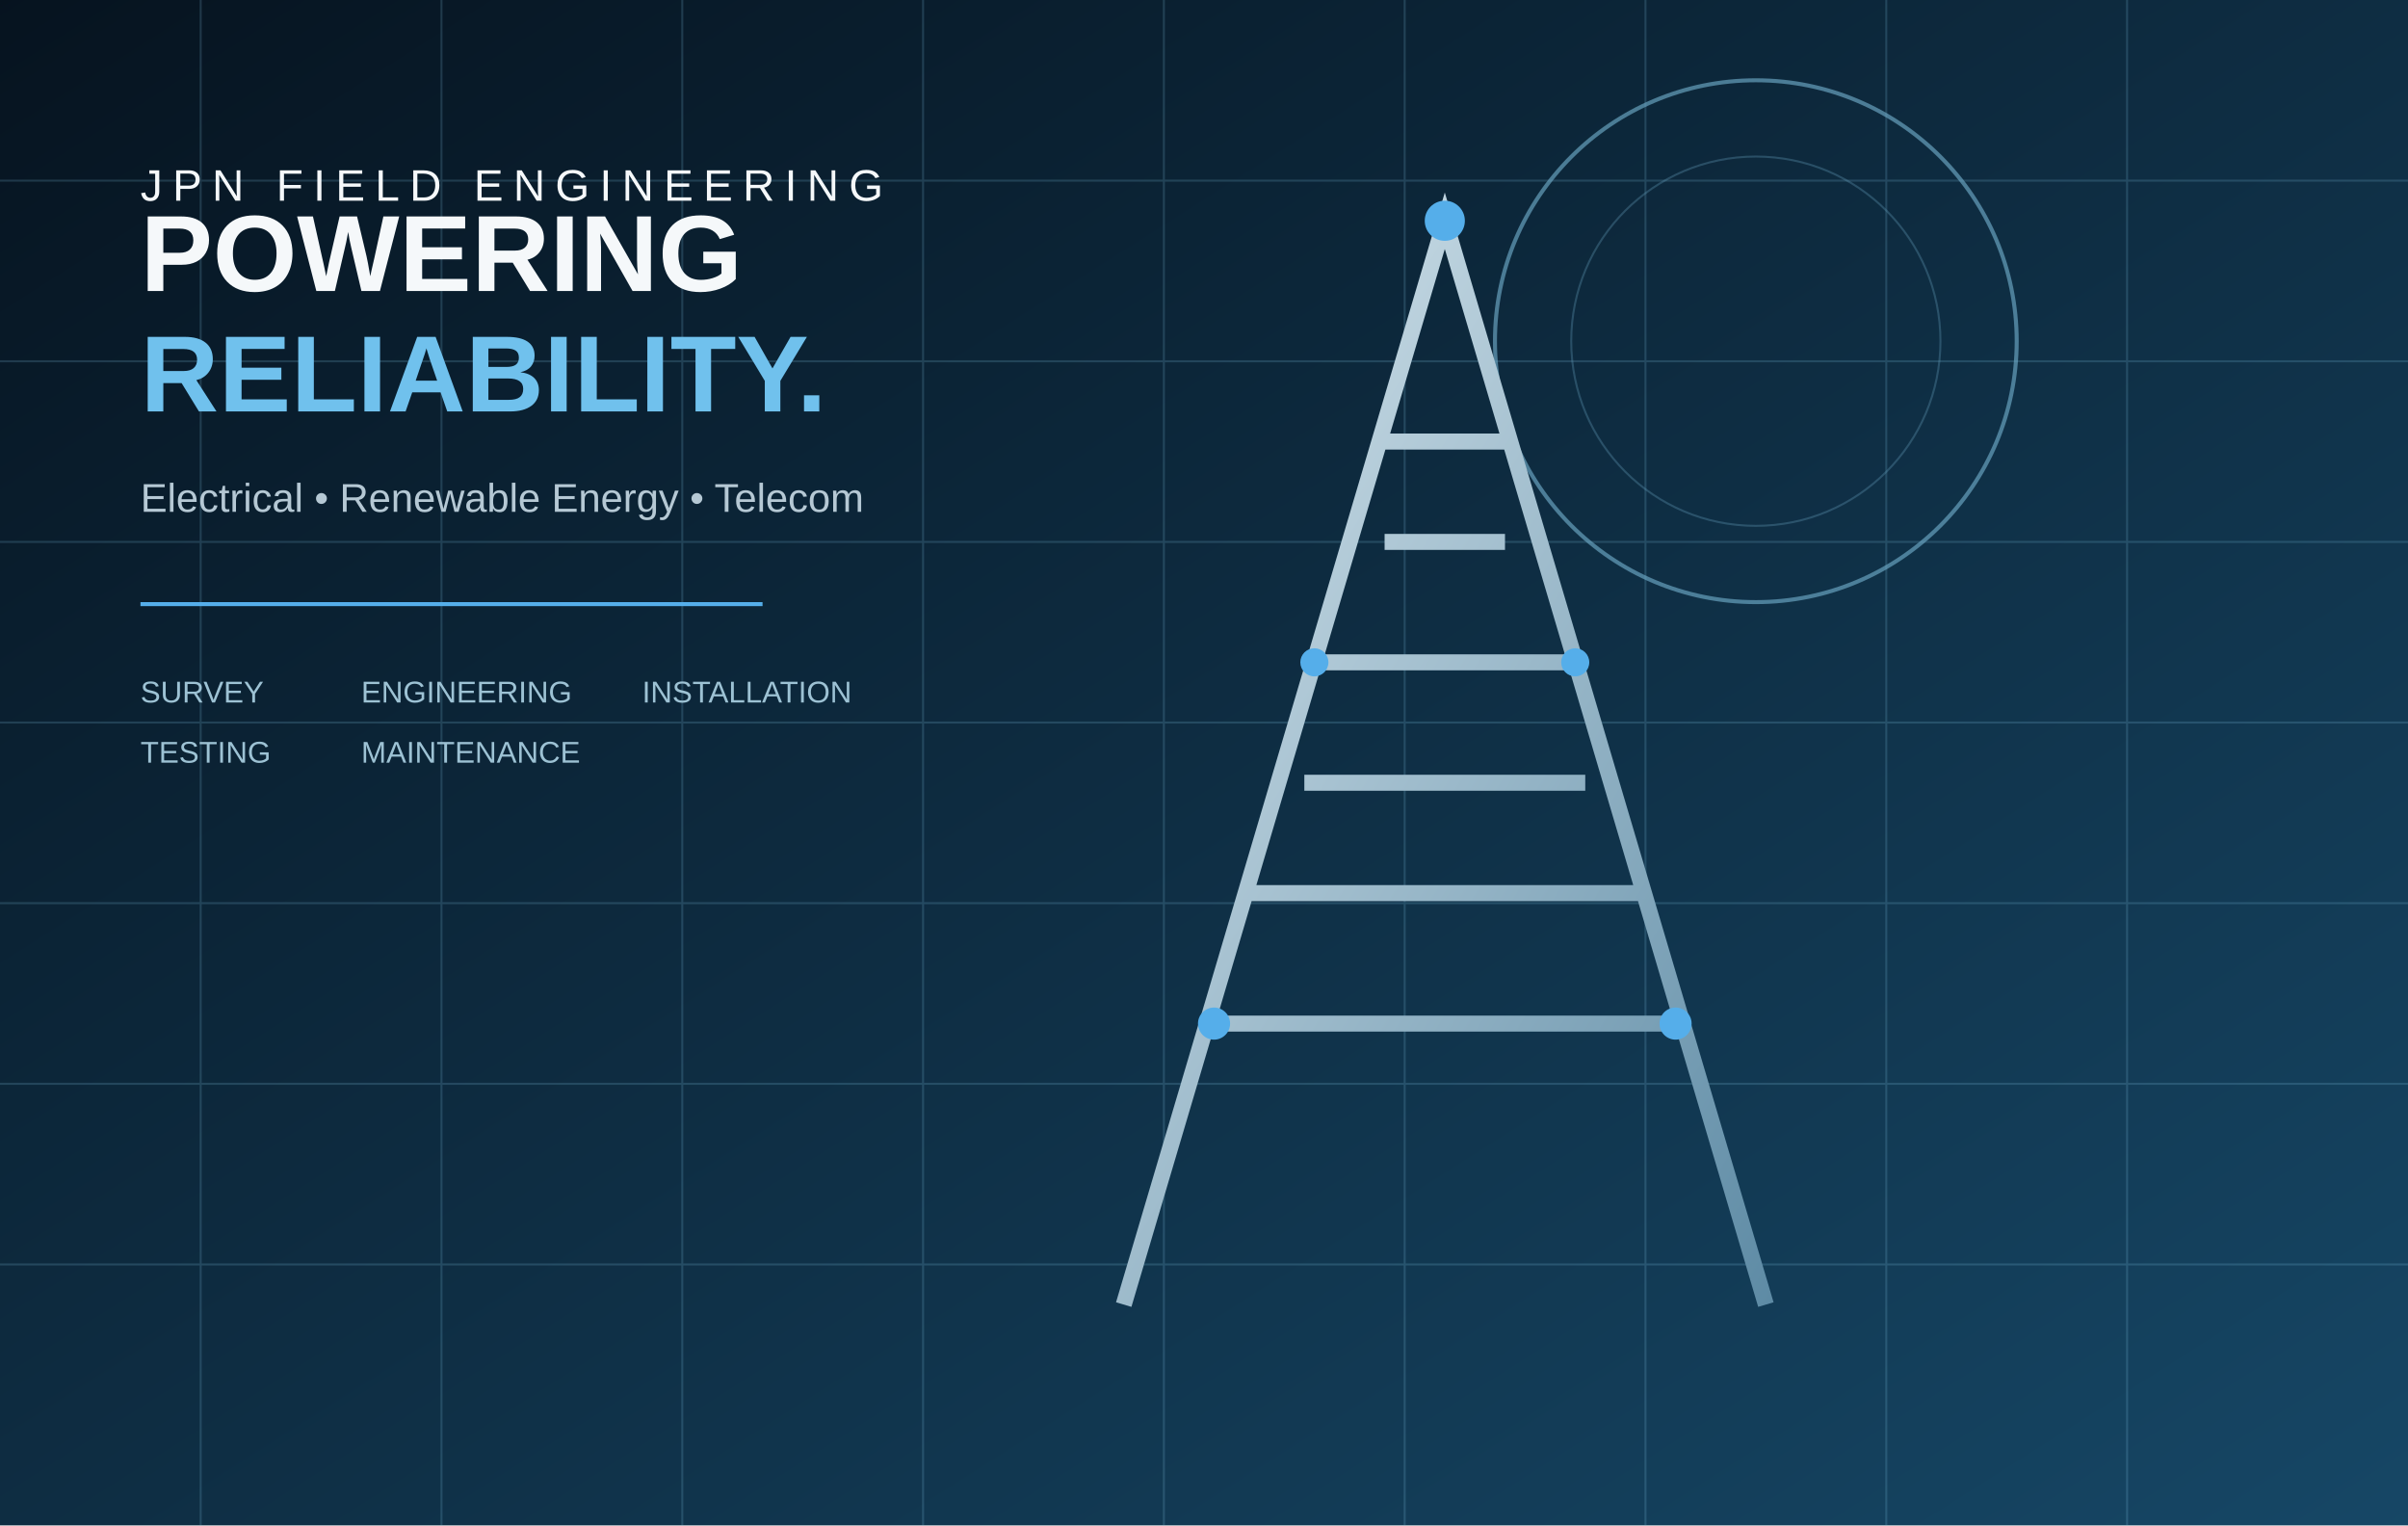
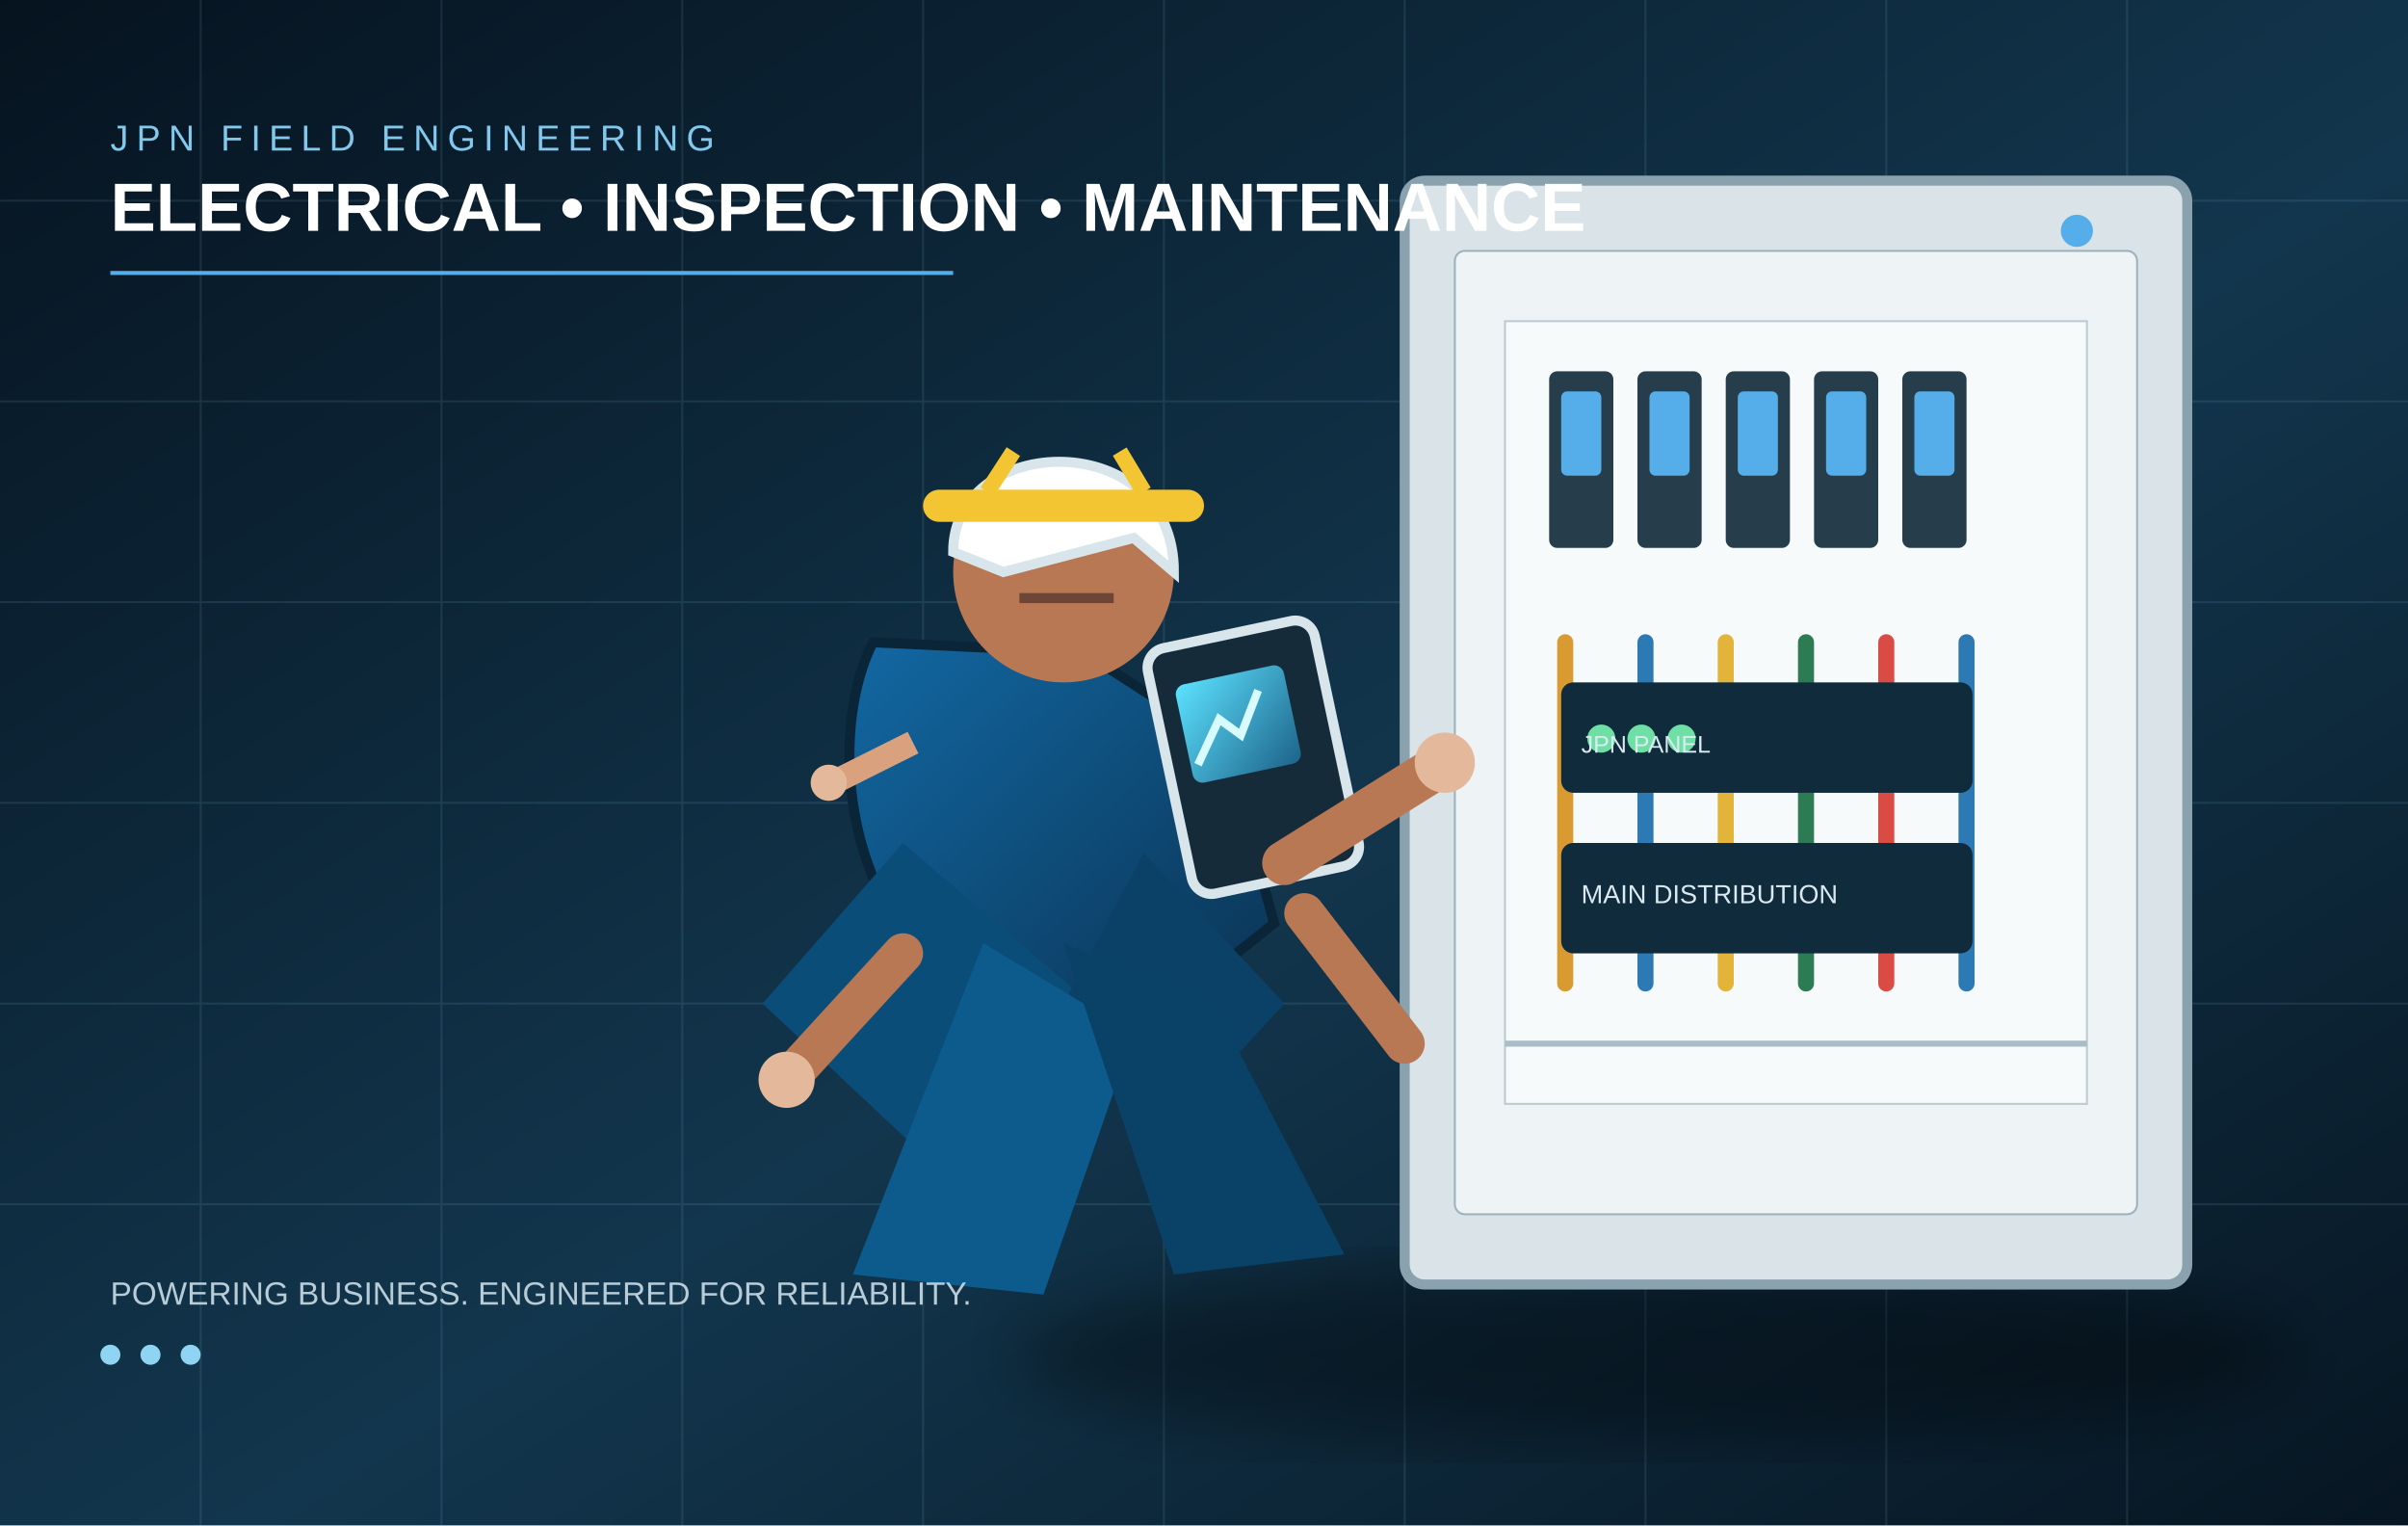
- <svg xmlns="http://www.w3.org/2000/svg" viewBox="0 0 1200 760">
+ <svg xmlns="http://www.w3.org/2000/svg" viewBox="0 0 1200 760" role="img" aria-label="JPN electrical engineer inspecting a distribution panel">
  <defs>
    <linearGradient id="bg" x1="0" y1="0" x2="1" y2="1">
      <stop stop-color="#06131f" />
-       <stop offset="1" stop-color="#164766" />
+       <stop offset=".55" stop-color="#12364d" />
+       <stop offset="1" stop-color="#071521" />
    </linearGradient>
-     <linearGradient id="steel" x1="0" y1="0" x2="1" y2="1">
-       <stop stop-color="#dceaf1" />
-       <stop offset="1" stop-color="#5e8ba5" />
+     <linearGradient id="metal" x1="0" y1="0" x2="1" y2="1">
+       <stop stop-color="#f4f8fa" />
+       <stop offset=".45" stop-color="#9bb2bf" />
+       <stop offset="1" stop-color="#405f70" />
    </linearGradient>
+     <linearGradient id="blue" x1="0" y1="0" x2="1" y2="1">
+       <stop stop-color="#1268a3" />
+       <stop offset="1" stop-color="#0a3150" />
+     </linearGradient>
+     <linearGradient id="screen" x1="0" y1="0" x2="1" y2="1">
+       <stop stop-color="#5ce2ff" />
+       <stop offset="1" stop-color="#1d638a" />
+     </linearGradient>
+     <filter id="shadow">
+       <feGaussianBlur stdDeviation="16" />
+     </filter>
  </defs>
  <rect width="1200" height="760" fill="url(#bg)" />
-   <g opacity=".18" stroke="#8dd2f4">
-     <path d="M0 90H1200M0 180H1200M0 270H1200M0 360H1200M0 450H1200M0 540H1200M0 630H1200" />
+   <g opacity=".11" stroke="#9ad8f5">
+     <path d="M0 100H1200M0 200H1200M0 300H1200M0 400H1200M0 500H1200M0 600H1200" />
    <path d="M100 0V760M220 0V760M340 0V760M460 0V760M580 0V760M700 0V760M820 0V760M940 0V760M1060 0V760" />
  </g>
-   <circle cx="875" cy="170" r="130" fill="none" stroke="#6da9c6" stroke-width="2" opacity=".65" />
-   <circle cx="875" cy="170" r="92" fill="none" stroke="#6da9c6" opacity=".3" />
-   <g stroke="url(#steel)" fill="none" stroke-width="8">
-     <path d="M560 650L720 110L880 650M620 445H820M655 330H785M690 220H750M605 510L835 510M650 390L790 390M690 270L750 270" />
-     <path d="M720 110V650" />
+   <ellipse cx="825" cy="675" rx="320" ry="45" fill="#000" opacity=".35" filter="url(#shadow)" />
+   <g transform="translate(700 90)">
+     <rect x="0" y="0" width="390" height="550" rx="10" fill="#d9e3e8" stroke="#8aa1ae" stroke-width="5" />
+     <rect x="25" y="35" width="340" height="480" rx="5" fill="#eef3f5" stroke="#9eb2bc" />
+     <rect x="50" y="70" width="290" height="390" fill="#f7fafb" stroke="#bccbd2" />
+     <g fill="#263e4c">
+       <rect x="72" y="95" width="32" height="88" rx="4" />
+       <rect x="116" y="95" width="32" height="88" rx="4" />
+       <rect x="160" y="95" width="32" height="88" rx="4" />
+       <rect x="204" y="95" width="32" height="88" rx="4" />
+       <rect x="248" y="95" width="32" height="88" rx="4" />
+     </g>
+     <g fill="#55aeea">
+       <rect x="78" y="105" width="20" height="42" rx="3" />
+       <rect x="122" y="105" width="20" height="42" rx="3" />
+       <rect x="166" y="105" width="20" height="42" rx="3" />
+       <rect x="210" y="105" width="20" height="42" rx="3" />
+       <rect x="254" y="105" width="20" height="42" rx="3" />
+     </g>
+     <g stroke-linecap="round" stroke-width="8">
+       <path d="M80 230V400" stroke="#d99a32" />
+       <path d="M120 230V400" stroke="#2d79b4" />
+       <path d="M160 230V400" stroke="#e2b43a" />
+       <path d="M200 230V400" stroke="#2c7b53" />
+       <path d="M240 230V400" stroke="#d94b43" />
+       <path d="M280 230V400" stroke="#2d79b4" />
+     </g>
+     <g fill="#102b3c">
+       <rect x="78" y="250" width="205" height="55" rx="6" />
+       <rect x="78" y="330" width="205" height="55" rx="6" />
+     </g>
+     <g fill="#6ee0a5">
+       <circle cx="98" cy="278" r="7" />
+       <circle cx="118" cy="278" r="7" />
+       <circle cx="138" cy="278" r="7" />
+     </g>
+     <g fill="#dbeaf1" font-family="Arial,sans-serif">
+       <text x="88" y="360" font-size="13">MAIN DISTRIBUTION</text>
+       <text x="88" y="285" font-size="12">JPN PANEL</text>
+     </g>
+     <path d="M50 430H340" stroke="#a9bdc8" stroke-width="3" />
+     <circle cx="335" cy="25" r="8" fill="#55aeea" />
  </g>
-   <g fill="#55aeea">
-     <circle cx="720" cy="110" r="10" />
-     <circle cx="605" cy="510" r="8" />
-     <circle cx="835" cy="510" r="8" />
-     <circle cx="655" cy="330" r="7" />
-     <circle cx="785" cy="330" r="7" />
+   <g transform="translate(310 170)">
+     <path d="M125 150C105 190 110 260 145 300L250 350L325 290L300 200L230 155Z" fill="url(#blue)" stroke="#0a2538" stroke-width="5" />
+     <path d="M140 250L70 330L155 410L245 340" fill="#0b4d79" />
+     <path d="M260 255L330 330L275 390L220 330" fill="#0b4167" />
+     <path d="M180 300L115 465L210 475L255 345" fill="#0c5b8c" />
+     <path d="M220 300L275 465L360 455L295 330" fill="#0a4167" />
+     <circle cx="220" cy="115" r="55" fill="#b97854" />
+     <path d="M165 105C165 45 275 42 275 115L255 98L190 115Z" fill="#fff" stroke="#d8e5eb" stroke-width="5" />
+     <path d="M158 82H282" stroke="#f4c532" stroke-width="16" stroke-linecap="round" />
+     <path d="M182 75L195 55M260 75L248 55" stroke="#f4c532" stroke-width="8" />
+     <path d="M198 128L245 128" stroke="#6d4637" stroke-width="5" />
+     <rect x="260" y="155" width="85" height="125" rx="10" fill="#162b3a" stroke="#d8e6ec" stroke-width="5" transform="rotate(-12 260 155)" />
+     <rect x="275" y="172" width="55" height="50" rx="5" fill="url(#screen)" transform="rotate(-12 275 172)" />
+     <path d="M287 211L302 191L311 201L324 181" fill="none" stroke="#d7fbff" stroke-width="4" transform="rotate(-12 287 211)" />
+     <path d="M330 260L410 210" stroke="#b97854" stroke-width="22" stroke-linecap="round" />
+     <circle cx="410" cy="210" r="15" fill="#e4b99b" />
+     <path d="M340 285L390 350" stroke="#b97854" stroke-width="20" stroke-linecap="round" />
+     <path d="M140 305L85 365" stroke="#b97854" stroke-width="20" stroke-linecap="round" />
+     <circle cx="82" cy="368" r="14" fill="#e4b99b" />
+     <path d="M145 200L105 220" stroke="#d9a17d" stroke-width="12" />
+     <circle cx="103" cy="220" r="9" fill="#e4b99b" />
  </g>
-   <g fill="#f5f8fa" font-family="Arial,sans-serif">
-     <text x="70" y="100" font-size="22" letter-spacing="5">JPN FIELD ENGINEERING</text>
-     <text x="70" y="145" font-size="54" font-weight="700">POWERING</text>
-     <text x="70" y="205" font-size="54" font-weight="700" fill="#70c1ed">RELIABILITY.</text>
-     <text x="70" y="255" font-size="20" fill="#b5c8d4">Electrical • Renewable Energy • Telecom</text>
+   <g fill="#fff" font-family="Arial,sans-serif">
+     <text x="55" y="75" font-size="18" letter-spacing="4" fill="#82c8ed">JPN FIELD ENGINEERING</text>
+     <text x="55" y="115" font-size="34" font-weight="700">ELECTRICAL • INSPECTION • MAINTENANCE</text>
+     <text x="55" y="650" font-size="16" fill="#b8ccd7">POWERING BUSINESS. ENGINEERED FOR RELIABILITY.</text>
  </g>
-   <rect x="70" y="300" width="310" height="2" fill="#55aeea" />
-   <g fill="#9dc2d4" font-family="Arial,sans-serif" font-size="15">
-     <text x="70" y="350">SURVEY</text>
-     <text x="180" y="350">ENGINEERING</text>
-     <text x="320" y="350">INSTALLATION</text>
-     <text x="70" y="380">TESTING</text>
-     <text x="180" y="380">MAINTENANCE</text>
+   <rect x="55" y="135" width="420" height="2" fill="#55aeea" />
+   <g fill="#8fd4f3">
+     <circle cx="55" cy="675" r="5" />
+     <circle cx="75" cy="675" r="5" />
+     <circle cx="95" cy="675" r="5" />
  </g>
</svg>
